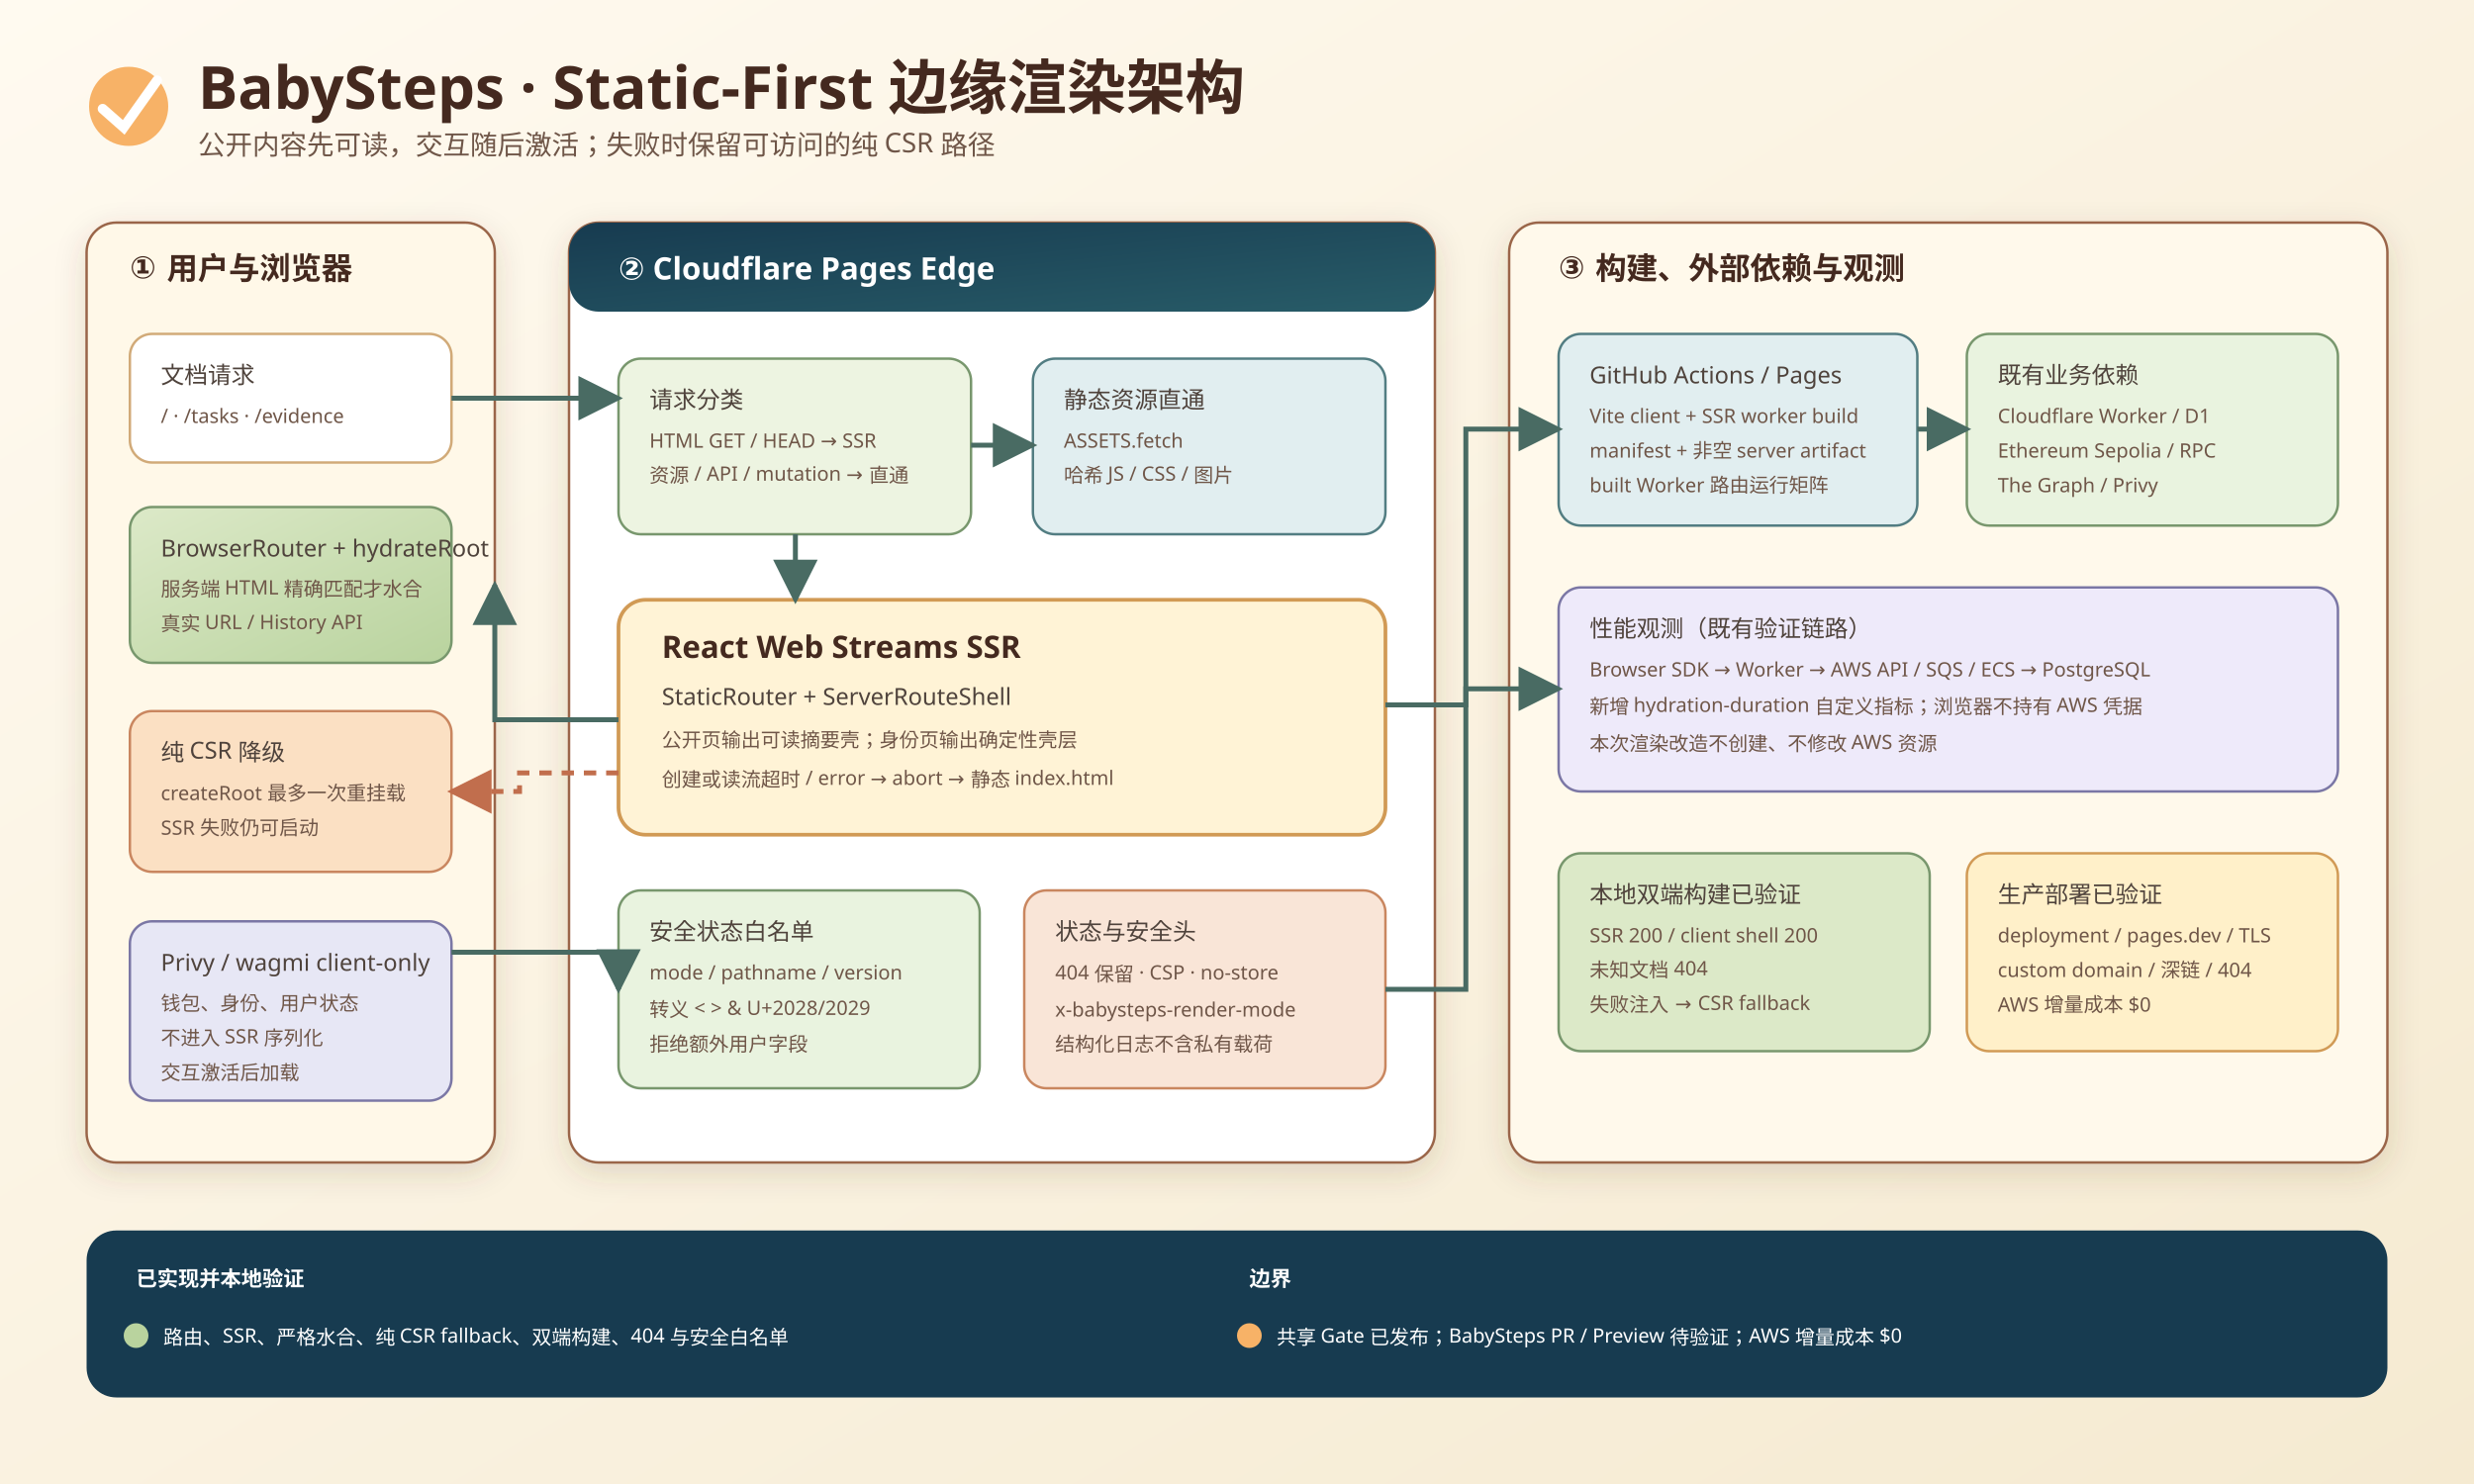
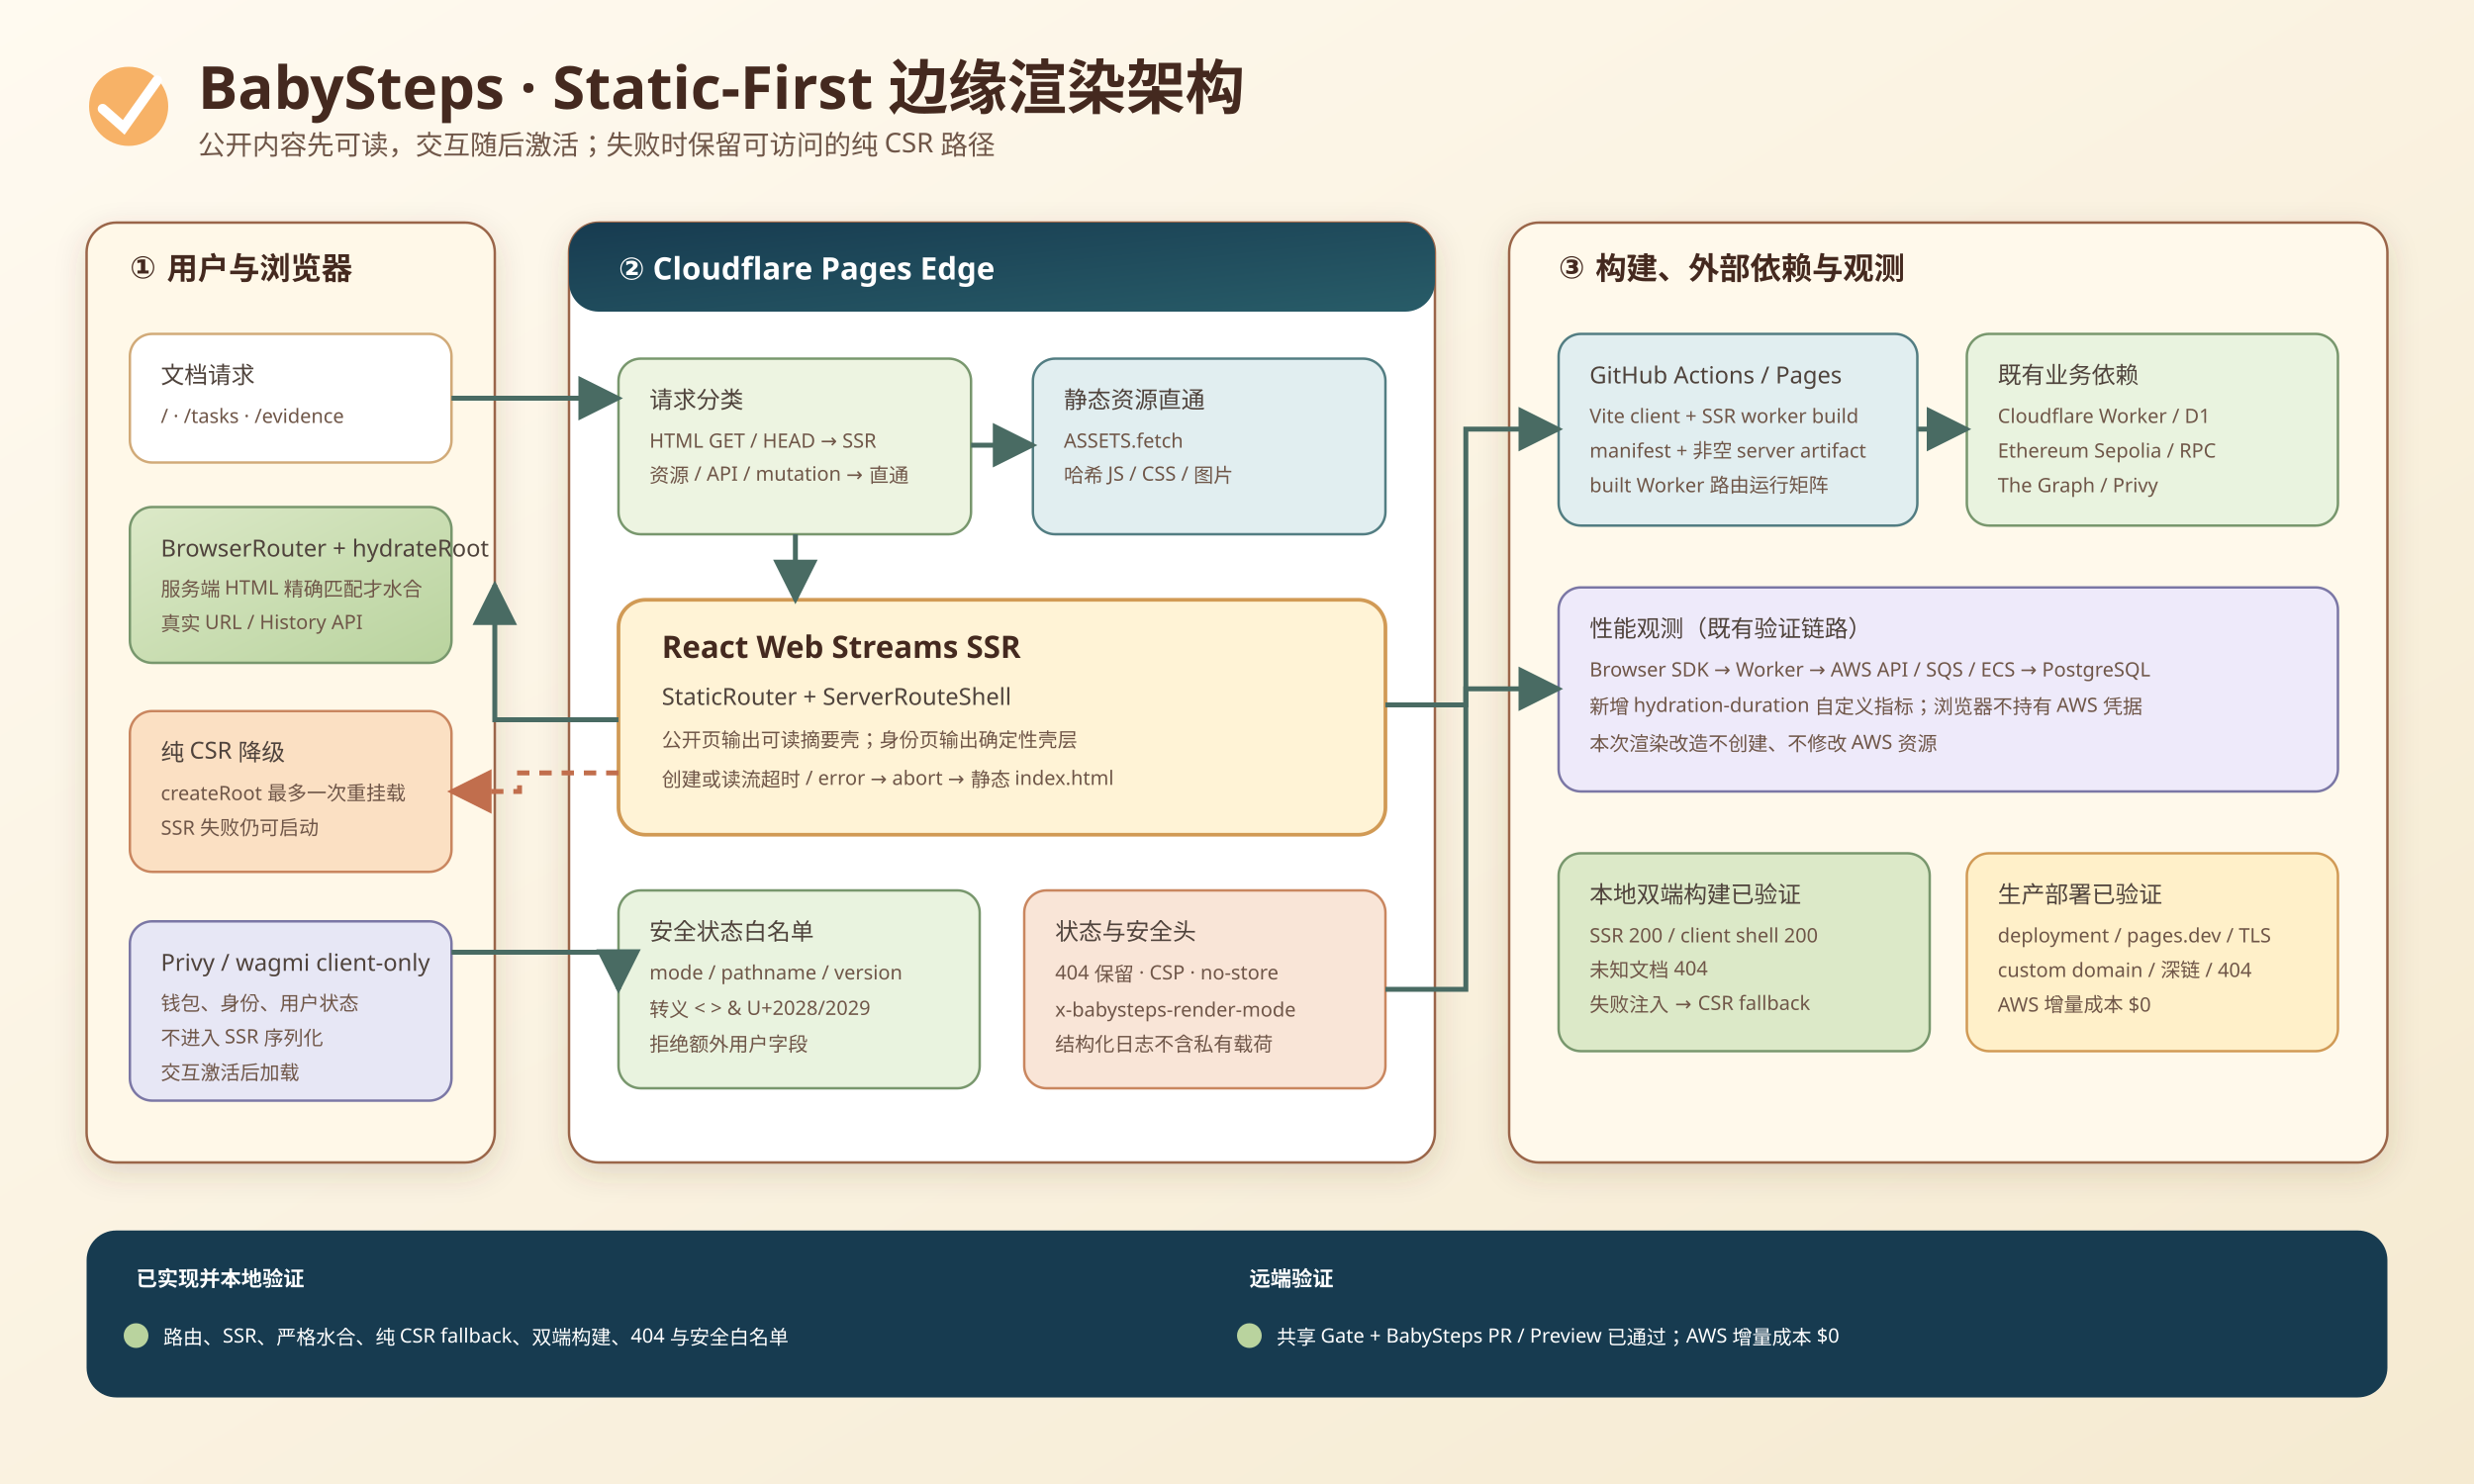
<svg xmlns="http://www.w3.org/2000/svg" width="2000" height="1200" viewBox="0 0 2000 1200" role="img" aria-labelledby="title desc">
  <defs>
    <linearGradient id="paper" x1="0" y1="0" x2="1" y2="1">
      <stop stop-color="#fffaf0" />
      <stop offset="1" stop-color="#f5ead1" />
    </linearGradient>
    <linearGradient id="navy" x1="0" y1="0" x2="1" y2="1">
      <stop stop-color="#173b50" />
      <stop offset="1" stop-color="#285c68" />
    </linearGradient>
    <linearGradient id="sage" x1="0" y1="0" x2="1" y2="1">
      <stop stop-color="#dce9c8" />
      <stop offset="1" stop-color="#b9d39e" />
    </linearGradient>
    <filter id="shadow">
      <feDropShadow dx="0" dy="8" stdDeviation="12" flood-color="#5b3a29" flood-opacity=".16" />
    </filter>
    <marker id="arrow" viewBox="0 0 10 10" refX="9" refY="5" markerWidth="9" markerHeight="9" orient="auto">
      <path d="M0 0L10 5L0 10z" fill="#496b63" />
    </marker>
    <marker id="warn" viewBox="0 0 10 10" refX="9" refY="5" markerWidth="9" markerHeight="9" orient="auto">
      <path d="M0 0L10 5L0 10z" fill="#c16e4d" />
    </marker>
    <style>
      .title{font:700 48px system-ui,sans-serif;fill:#44291f}.subtitle{font:500 22px system-ui,sans-serif;fill:#6f5648}.h{font:700 25px system-ui,sans-serif;fill:#44291f}.t{font:500 19px system-ui,sans-serif;fill:#4f433c}.small{font:500 16px system-ui,sans-serif;fill:#6f5648}.white,.white.small{fill:#fff}.label{font:700 17px system-ui,sans-serif;fill:#fff}.box{rx:24;stroke:#9a6548;stroke-width:2}.flow{fill:none;stroke:#496b63;stroke-width:4;marker-end:url(#arrow)}.fail{fill:none;stroke:#c16e4d;stroke-width:4;stroke-dasharray:10 8;marker-end:url(#warn)}
    </style>
  </defs>
  <rect width="2000" height="1200" fill="url(#paper)" />
  <circle cx="104" cy="86" r="32" fill="#f7b267" />
  <path d="M83 88l17 15 27-38" fill="none" stroke="#fff" stroke-width="8" stroke-linecap="round" />
  <text x="160" y="88" class="title">BabySteps · Static-First 边缘渲染架构</text>
  <text x="160" y="125" class="subtitle">公开内容先可读，交互随后激活；失败时保留可访问的纯 CSR 路径</text>
  <rect x="70" y="180" width="330" height="760" class="box" fill="#fff8e8" filter="url(#shadow)" />
  <text x="105" y="225" class="h">① 用户与浏览器</text>
  <rect x="105" y="270" width="260" height="104" rx="18" fill="#fff" stroke="#d1aa78" stroke-width="2" />
  <text x="130" y="310" class="t">文档请求</text>
  <text x="130" y="342" class="small">/ · /tasks · /evidence</text>
  <rect x="105" y="410" width="260" height="126" rx="18" fill="url(#sage)" stroke="#78976d" stroke-width="2" />
  <text x="130" y="450" class="t">BrowserRouter + hydrateRoot</text>
  <text x="130" y="482" class="small">服务端 HTML 精确匹配才水合</text>
  <text x="130" y="510" class="small">真实 URL / History API</text>
  <rect x="105" y="575" width="260" height="130" rx="18" fill="#fbe0c3" stroke="#c9865f" stroke-width="2" />
  <text x="130" y="615" class="t">纯 CSR 降级</text>
  <text x="130" y="647" class="small">createRoot 最多一次重挂载</text>
  <text x="130" y="675" class="small">SSR 失败仍可启动</text>
  <rect x="105" y="745" width="260" height="145" rx="18" fill="#e7e7f5" stroke="#7b77a5" stroke-width="2" />
  <text x="130" y="785" class="t">Privy / wagmi client-only</text>
  <text x="130" y="817" class="small">钱包、身份、用户状态</text>
  <text x="130" y="845" class="small">不进入 SSR 序列化</text>
  <text x="130" y="873" class="small">交互激活后加载</text>
  <rect x="460" y="180" width="700" height="760" class="box" fill="#fff" filter="url(#shadow)" />
  <rect x="460" y="180" width="700" height="72" rx="24" fill="url(#navy)" />
  <text x="500" y="226" class="h white">② Cloudflare Pages Edge</text>
  <rect x="500" y="290" width="285" height="142" rx="18" fill="#edf4e1" stroke="#78976d" stroke-width="2" />
  <text x="525" y="330" class="t">请求分类</text>
  <text x="525" y="362" class="small">HTML GET / HEAD → SSR</text>
  <text x="525" y="390" class="small">资源 / API / mutation → 直通</text>
  <rect x="835" y="290" width="285" height="142" rx="18" fill="#e1eef0" stroke="#527d82" stroke-width="2" />
  <text x="860" y="330" class="t">静态资源直通</text>
  <text x="860" y="362" class="small">ASSETS.fetch</text>
  <text x="860" y="390" class="small">哈希 JS / CSS / 图片</text>
  <rect x="500" y="485" width="620" height="190" rx="22" fill="#fff3d6" stroke="#d19a55" stroke-width="3" />
  <text x="535" y="532" class="h">React Web Streams SSR</text>
  <text x="535" y="570" class="t">StaticRouter + ServerRouteShell</text>
  <text x="535" y="604" class="small">公开页输出可读摘要壳；身份页输出确定性壳层</text>
  <text x="535" y="636" class="small">创建或读流超时 / error → abort → 静态 index.html</text>
  <rect x="500" y="720" width="292" height="160" rx="18" fill="#e9f3df" stroke="#78976d" stroke-width="2" />
  <text x="525" y="760" class="t">安全状态白名单</text>
  <text x="525" y="792" class="small">mode / pathname / version</text>
  <text x="525" y="822" class="small">转义 &lt; &gt; &amp; U+2028/2029</text>
  <text x="525" y="850" class="small">拒绝额外用户字段</text>
  <rect x="828" y="720" width="292" height="160" rx="18" fill="#f9e5d7" stroke="#c9865f" stroke-width="2" />
  <text x="853" y="760" class="t">状态与安全头</text>
  <text x="853" y="792" class="small">404 保留 · CSP · no-store</text>
  <text x="853" y="822" class="small">x-babysteps-render-mode</text>
  <text x="853" y="850" class="small">结构化日志不含私有载荷</text>
  <rect x="1220" y="180" width="710" height="760" class="box" fill="#fff9eb" filter="url(#shadow)" />
  <text x="1260" y="225" class="h">③ 构建、外部依赖与观测</text>
  <rect x="1260" y="270" width="290" height="155" rx="18" fill="#e1eef0" stroke="#527d82" stroke-width="2" />
  <text x="1285" y="310" class="t">GitHub Actions / Pages</text>
  <text x="1285" y="342" class="small">Vite client + SSR worker build</text>
  <text x="1285" y="370" class="small">manifest + 非空 server artifact</text>
  <text x="1285" y="398" class="small">built Worker 路由运行矩阵</text>
  <rect x="1590" y="270" width="300" height="155" rx="18" fill="#e9f3df" stroke="#78976d" stroke-width="2" />
  <text x="1615" y="310" class="t">既有业务依赖</text>
  <text x="1615" y="342" class="small">Cloudflare Worker / D1</text>
  <text x="1615" y="370" class="small">Ethereum Sepolia / RPC</text>
  <text x="1615" y="398" class="small">The Graph / Privy</text>
  <rect x="1260" y="475" width="630" height="165" rx="18" fill="#eeeafa" stroke="#7b77a5" stroke-width="2" />
  <text x="1285" y="515" class="t">性能观测（既有验证链路）</text>
  <text x="1285" y="547" class="small">Browser SDK → Worker → AWS API / SQS / ECS → PostgreSQL</text>
  <text x="1285" y="577" class="small">新增 hydration-duration 自定义指标；浏览器不持有 AWS 凭据</text>
  <text x="1285" y="607" class="small">本次渲染改造不创建、不修改 AWS 资源</text>
  <rect x="1260" y="690" width="300" height="160" rx="18" fill="#dce9c8" stroke="#78976d" stroke-width="2" />
  <text x="1285" y="730" class="t">本地双端构建已验证</text>
  <text x="1285" y="762" class="small">SSR 200 / client shell 200</text>
  <text x="1285" y="790" class="small">未知文档 404</text>
  <text x="1285" y="818" class="small">失败注入 → CSR fallback</text>
  <rect x="1590" y="690" width="300" height="160" rx="18" fill="#fff0c9" stroke="#d19a55" stroke-width="2" />
  <text x="1615" y="730" class="t">生产部署已验证</text>
  <text x="1615" y="762" class="small">deployment / pages.dev / TLS</text>
  <text x="1615" y="790" class="small">custom domain / 深链 / 404</text>
  <text x="1615" y="818" class="small">AWS 增量成本 $0</text>
  <path class="flow" d="M365 322H500" />
  <path class="flow" d="M785 360H835" />
  <path class="flow" d="M643 432V485" />
  <path class="flow" d="M500 582H400V473" />
  <path class="fail" d="M500 625H420V640H365" />
  <path class="flow" d="M365 770H500V800" />
  <path class="flow" d="M1120 570H1185V347H1260" />
  <path class="flow" d="M1550 347H1590" />
  <path class="flow" d="M1120 800H1185V557H1260" />
  <rect x="70" y="995" width="1860" height="135" rx="24" fill="#173b50" />
  <text x="110" y="1040" class="label">已实现并本地验证</text>
  <circle cx="110" cy="1080" r="10" fill="#b9d39e" />
  <text x="132" y="1087" class="white small">路由、SSR、严格水合、纯 CSR fallback、双端构建、404 与安全白名单</text>
-   <text x="1010" y="1040" class="label">边界</text>
-   <circle cx="1010" cy="1080" r="10" fill="#f7b267" />
-   <text x="1032" y="1087" class="white small">共享 Gate 已发布；BabySteps PR / Preview 待验证；AWS 增量成本 $0</text>
+   <text x="1010" y="1040" class="label">远端验证</text>
+   <circle cx="1010" cy="1080" r="10" fill="#b9d39e" />
+   <text x="1032" y="1087" class="white small">共享 Gate + BabySteps PR / Preview 已通过；AWS 增量成本 $0</text>
</svg>
